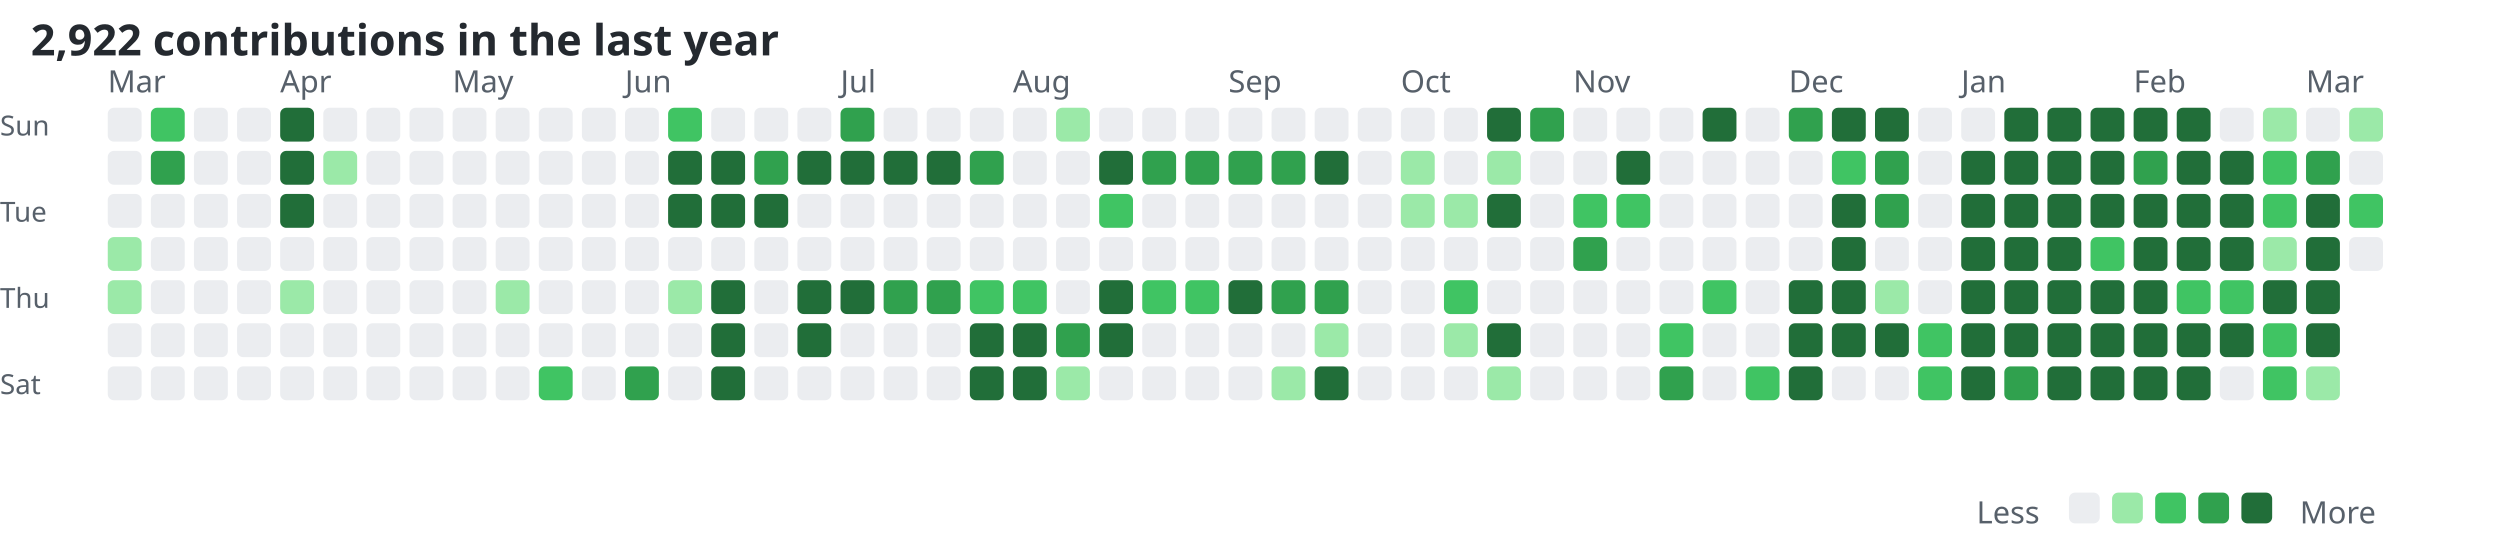
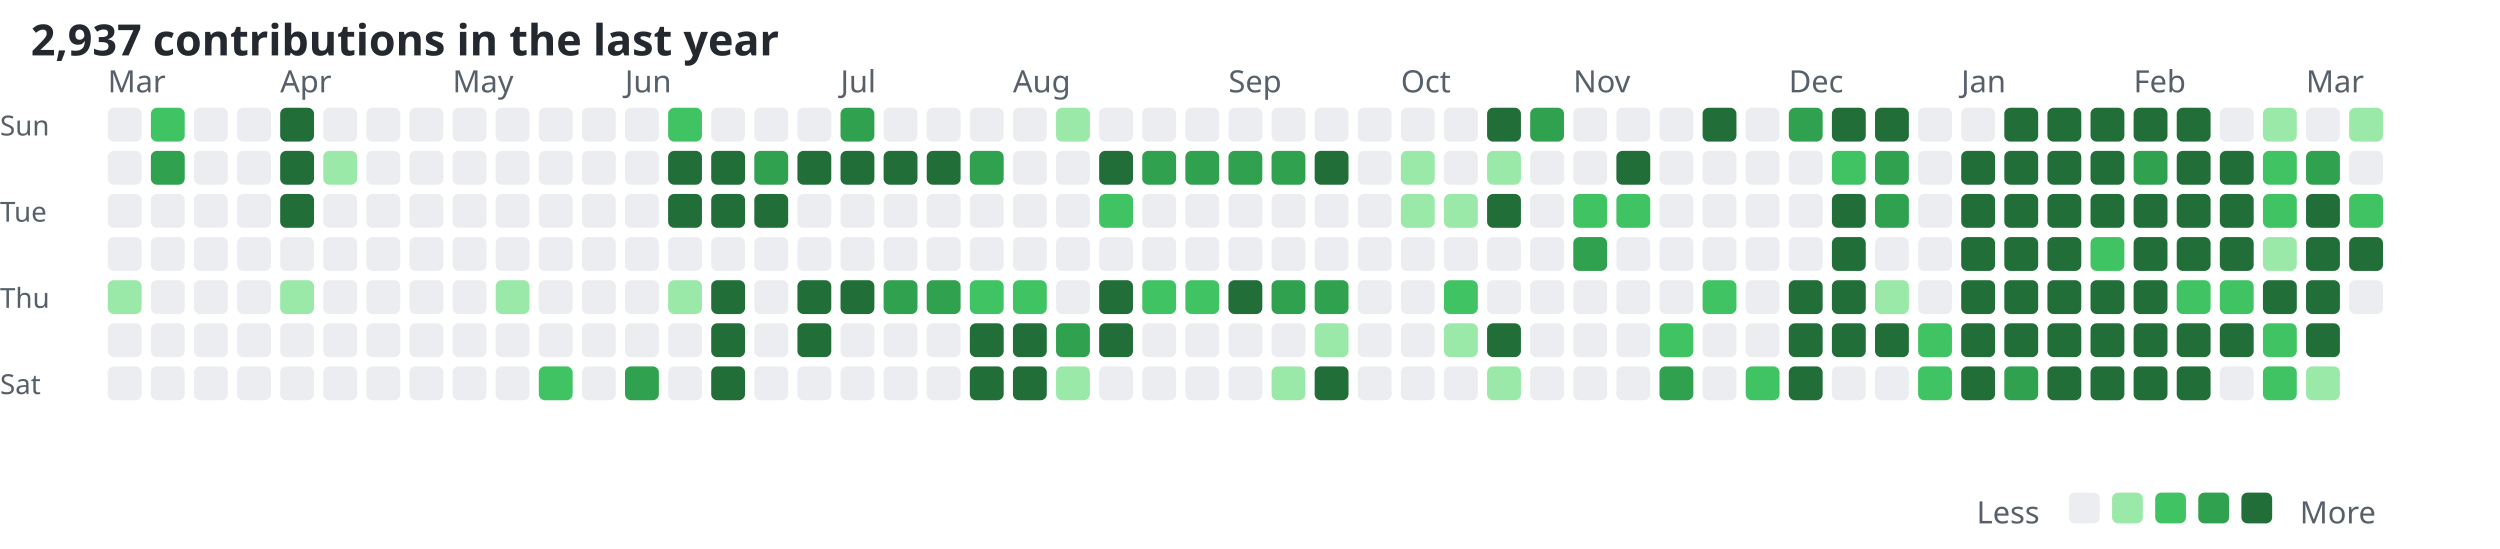
<svg xmlns="http://www.w3.org/2000/svg" width="812" height="178" viewBox="0 0 812 178">
  <style>
    .title { font: 600 14px 'Segoe UI', sans-serif; fill: #24292f; }
    .month { font: 400 10px 'Segoe UI', sans-serif; fill: #57606a; }
    .legend { font: 400 10px 'Segoe UI', sans-serif; fill: #57606a; }
    .day { font: 400 9px 'Segoe UI', sans-serif; fill: #57606a; }
  </style>
-   <text x="10" y="18" class="title">2,922 contributions in the last year</text>
+   <text x="10" y="18" class="title">2,937 contributions in the last year</text>
  <text x="35" y="30" class="month">Mar</text>
  <text x="91" y="30" class="month">Apr</text>
  <text x="147" y="30" class="month">May</text>
  <text x="203" y="30" class="month">Jun</text>
  <text x="273" y="30" class="month">Jul</text>
  <text x="329" y="30" class="month">Aug</text>
  <text x="399" y="30" class="month">Sep</text>
  <text x="455" y="30" class="month">Oct</text>
  <text x="511" y="30" class="month">Nov</text>
  <text x="581" y="30" class="month">Dec</text>
  <text x="637" y="30" class="month">Jan</text>
  <text x="693" y="30" class="month">Feb</text>
  <text x="749" y="30" class="month">Mar</text>
  <text x="0" y="44" class="day">Sun</text>
  <text x="0" y="72" class="day">Tue</text>
  <text x="0" y="100" class="day">Thu</text>
  <text x="0" y="128" class="day">Sat</text>
  <rect x="35" y="35" width="11" height="11" rx="2" ry="2" fill="#ebedf0" />
  <rect x="35" y="49" width="11" height="11" rx="2" ry="2" fill="#ebedf0" />
  <rect x="35" y="63" width="11" height="11" rx="2" ry="2" fill="#ebedf0" />
-   <rect x="35" y="77" width="11" height="11" rx="2" ry="2" fill="#9be9a8" />
+   <rect x="35" y="77" width="11" height="11" rx="2" ry="2" fill="#ebedf0" />
  <rect x="35" y="91" width="11" height="11" rx="2" ry="2" fill="#9be9a8" />
  <rect x="35" y="105" width="11" height="11" rx="2" ry="2" fill="#ebedf0" />
  <rect x="35" y="119" width="11" height="11" rx="2" ry="2" fill="#ebedf0" />
  <rect x="49" y="35" width="11" height="11" rx="2" ry="2" fill="#40c463" />
  <rect x="49" y="49" width="11" height="11" rx="2" ry="2" fill="#30a14e" />
  <rect x="49" y="63" width="11" height="11" rx="2" ry="2" fill="#ebedf0" />
  <rect x="49" y="77" width="11" height="11" rx="2" ry="2" fill="#ebedf0" />
  <rect x="49" y="91" width="11" height="11" rx="2" ry="2" fill="#ebedf0" />
  <rect x="49" y="105" width="11" height="11" rx="2" ry="2" fill="#ebedf0" />
  <rect x="49" y="119" width="11" height="11" rx="2" ry="2" fill="#ebedf0" />
  <rect x="63" y="35" width="11" height="11" rx="2" ry="2" fill="#ebedf0" />
  <rect x="63" y="49" width="11" height="11" rx="2" ry="2" fill="#ebedf0" />
  <rect x="63" y="63" width="11" height="11" rx="2" ry="2" fill="#ebedf0" />
  <rect x="63" y="77" width="11" height="11" rx="2" ry="2" fill="#ebedf0" />
  <rect x="63" y="91" width="11" height="11" rx="2" ry="2" fill="#ebedf0" />
  <rect x="63" y="105" width="11" height="11" rx="2" ry="2" fill="#ebedf0" />
  <rect x="63" y="119" width="11" height="11" rx="2" ry="2" fill="#ebedf0" />
  <rect x="77" y="35" width="11" height="11" rx="2" ry="2" fill="#ebedf0" />
  <rect x="77" y="49" width="11" height="11" rx="2" ry="2" fill="#ebedf0" />
  <rect x="77" y="63" width="11" height="11" rx="2" ry="2" fill="#ebedf0" />
  <rect x="77" y="77" width="11" height="11" rx="2" ry="2" fill="#ebedf0" />
  <rect x="77" y="91" width="11" height="11" rx="2" ry="2" fill="#ebedf0" />
  <rect x="77" y="105" width="11" height="11" rx="2" ry="2" fill="#ebedf0" />
  <rect x="77" y="119" width="11" height="11" rx="2" ry="2" fill="#ebedf0" />
  <rect x="91" y="35" width="11" height="11" rx="2" ry="2" fill="#216e39" />
  <rect x="91" y="49" width="11" height="11" rx="2" ry="2" fill="#216e39" />
  <rect x="91" y="63" width="11" height="11" rx="2" ry="2" fill="#216e39" />
  <rect x="91" y="77" width="11" height="11" rx="2" ry="2" fill="#ebedf0" />
  <rect x="91" y="91" width="11" height="11" rx="2" ry="2" fill="#9be9a8" />
  <rect x="91" y="105" width="11" height="11" rx="2" ry="2" fill="#ebedf0" />
  <rect x="91" y="119" width="11" height="11" rx="2" ry="2" fill="#ebedf0" />
  <rect x="105" y="35" width="11" height="11" rx="2" ry="2" fill="#ebedf0" />
  <rect x="105" y="49" width="11" height="11" rx="2" ry="2" fill="#9be9a8" />
  <rect x="105" y="63" width="11" height="11" rx="2" ry="2" fill="#ebedf0" />
  <rect x="105" y="77" width="11" height="11" rx="2" ry="2" fill="#ebedf0" />
  <rect x="105" y="91" width="11" height="11" rx="2" ry="2" fill="#ebedf0" />
  <rect x="105" y="105" width="11" height="11" rx="2" ry="2" fill="#ebedf0" />
  <rect x="105" y="119" width="11" height="11" rx="2" ry="2" fill="#ebedf0" />
  <rect x="119" y="35" width="11" height="11" rx="2" ry="2" fill="#ebedf0" />
  <rect x="119" y="49" width="11" height="11" rx="2" ry="2" fill="#ebedf0" />
  <rect x="119" y="63" width="11" height="11" rx="2" ry="2" fill="#ebedf0" />
  <rect x="119" y="77" width="11" height="11" rx="2" ry="2" fill="#ebedf0" />
  <rect x="119" y="91" width="11" height="11" rx="2" ry="2" fill="#ebedf0" />
  <rect x="119" y="105" width="11" height="11" rx="2" ry="2" fill="#ebedf0" />
  <rect x="119" y="119" width="11" height="11" rx="2" ry="2" fill="#ebedf0" />
  <rect x="133" y="35" width="11" height="11" rx="2" ry="2" fill="#ebedf0" />
  <rect x="133" y="49" width="11" height="11" rx="2" ry="2" fill="#ebedf0" />
  <rect x="133" y="63" width="11" height="11" rx="2" ry="2" fill="#ebedf0" />
  <rect x="133" y="77" width="11" height="11" rx="2" ry="2" fill="#ebedf0" />
  <rect x="133" y="91" width="11" height="11" rx="2" ry="2" fill="#ebedf0" />
  <rect x="133" y="105" width="11" height="11" rx="2" ry="2" fill="#ebedf0" />
  <rect x="133" y="119" width="11" height="11" rx="2" ry="2" fill="#ebedf0" />
  <rect x="147" y="35" width="11" height="11" rx="2" ry="2" fill="#ebedf0" />
  <rect x="147" y="49" width="11" height="11" rx="2" ry="2" fill="#ebedf0" />
  <rect x="147" y="63" width="11" height="11" rx="2" ry="2" fill="#ebedf0" />
  <rect x="147" y="77" width="11" height="11" rx="2" ry="2" fill="#ebedf0" />
  <rect x="147" y="91" width="11" height="11" rx="2" ry="2" fill="#ebedf0" />
  <rect x="147" y="105" width="11" height="11" rx="2" ry="2" fill="#ebedf0" />
  <rect x="147" y="119" width="11" height="11" rx="2" ry="2" fill="#ebedf0" />
  <rect x="161" y="35" width="11" height="11" rx="2" ry="2" fill="#ebedf0" />
  <rect x="161" y="49" width="11" height="11" rx="2" ry="2" fill="#ebedf0" />
  <rect x="161" y="63" width="11" height="11" rx="2" ry="2" fill="#ebedf0" />
  <rect x="161" y="77" width="11" height="11" rx="2" ry="2" fill="#ebedf0" />
  <rect x="161" y="91" width="11" height="11" rx="2" ry="2" fill="#9be9a8" />
  <rect x="161" y="105" width="11" height="11" rx="2" ry="2" fill="#ebedf0" />
  <rect x="161" y="119" width="11" height="11" rx="2" ry="2" fill="#ebedf0" />
  <rect x="175" y="35" width="11" height="11" rx="2" ry="2" fill="#ebedf0" />
  <rect x="175" y="49" width="11" height="11" rx="2" ry="2" fill="#ebedf0" />
  <rect x="175" y="63" width="11" height="11" rx="2" ry="2" fill="#ebedf0" />
  <rect x="175" y="77" width="11" height="11" rx="2" ry="2" fill="#ebedf0" />
  <rect x="175" y="91" width="11" height="11" rx="2" ry="2" fill="#ebedf0" />
  <rect x="175" y="105" width="11" height="11" rx="2" ry="2" fill="#ebedf0" />
  <rect x="175" y="119" width="11" height="11" rx="2" ry="2" fill="#40c463" />
  <rect x="189" y="35" width="11" height="11" rx="2" ry="2" fill="#ebedf0" />
  <rect x="189" y="49" width="11" height="11" rx="2" ry="2" fill="#ebedf0" />
  <rect x="189" y="63" width="11" height="11" rx="2" ry="2" fill="#ebedf0" />
  <rect x="189" y="77" width="11" height="11" rx="2" ry="2" fill="#ebedf0" />
  <rect x="189" y="91" width="11" height="11" rx="2" ry="2" fill="#ebedf0" />
  <rect x="189" y="105" width="11" height="11" rx="2" ry="2" fill="#ebedf0" />
  <rect x="189" y="119" width="11" height="11" rx="2" ry="2" fill="#ebedf0" />
  <rect x="203" y="35" width="11" height="11" rx="2" ry="2" fill="#ebedf0" />
  <rect x="203" y="49" width="11" height="11" rx="2" ry="2" fill="#ebedf0" />
  <rect x="203" y="63" width="11" height="11" rx="2" ry="2" fill="#ebedf0" />
  <rect x="203" y="77" width="11" height="11" rx="2" ry="2" fill="#ebedf0" />
  <rect x="203" y="91" width="11" height="11" rx="2" ry="2" fill="#ebedf0" />
  <rect x="203" y="105" width="11" height="11" rx="2" ry="2" fill="#ebedf0" />
  <rect x="203" y="119" width="11" height="11" rx="2" ry="2" fill="#30a14e" />
  <rect x="217" y="35" width="11" height="11" rx="2" ry="2" fill="#40c463" />
  <rect x="217" y="49" width="11" height="11" rx="2" ry="2" fill="#216e39" />
  <rect x="217" y="63" width="11" height="11" rx="2" ry="2" fill="#216e39" />
  <rect x="217" y="77" width="11" height="11" rx="2" ry="2" fill="#ebedf0" />
  <rect x="217" y="91" width="11" height="11" rx="2" ry="2" fill="#9be9a8" />
  <rect x="217" y="105" width="11" height="11" rx="2" ry="2" fill="#ebedf0" />
  <rect x="217" y="119" width="11" height="11" rx="2" ry="2" fill="#ebedf0" />
  <rect x="231" y="35" width="11" height="11" rx="2" ry="2" fill="#ebedf0" />
  <rect x="231" y="49" width="11" height="11" rx="2" ry="2" fill="#216e39" />
  <rect x="231" y="63" width="11" height="11" rx="2" ry="2" fill="#216e39" />
  <rect x="231" y="77" width="11" height="11" rx="2" ry="2" fill="#ebedf0" />
  <rect x="231" y="91" width="11" height="11" rx="2" ry="2" fill="#216e39" />
  <rect x="231" y="105" width="11" height="11" rx="2" ry="2" fill="#216e39" />
  <rect x="231" y="119" width="11" height="11" rx="2" ry="2" fill="#216e39" />
  <rect x="245" y="35" width="11" height="11" rx="2" ry="2" fill="#ebedf0" />
  <rect x="245" y="49" width="11" height="11" rx="2" ry="2" fill="#30a14e" />
  <rect x="245" y="63" width="11" height="11" rx="2" ry="2" fill="#216e39" />
  <rect x="245" y="77" width="11" height="11" rx="2" ry="2" fill="#ebedf0" />
  <rect x="245" y="91" width="11" height="11" rx="2" ry="2" fill="#ebedf0" />
  <rect x="245" y="105" width="11" height="11" rx="2" ry="2" fill="#ebedf0" />
  <rect x="245" y="119" width="11" height="11" rx="2" ry="2" fill="#ebedf0" />
  <rect x="259" y="35" width="11" height="11" rx="2" ry="2" fill="#ebedf0" />
  <rect x="259" y="49" width="11" height="11" rx="2" ry="2" fill="#216e39" />
  <rect x="259" y="63" width="11" height="11" rx="2" ry="2" fill="#ebedf0" />
  <rect x="259" y="77" width="11" height="11" rx="2" ry="2" fill="#ebedf0" />
  <rect x="259" y="91" width="11" height="11" rx="2" ry="2" fill="#216e39" />
  <rect x="259" y="105" width="11" height="11" rx="2" ry="2" fill="#216e39" />
  <rect x="259" y="119" width="11" height="11" rx="2" ry="2" fill="#ebedf0" />
  <rect x="273" y="35" width="11" height="11" rx="2" ry="2" fill="#30a14e" />
  <rect x="273" y="49" width="11" height="11" rx="2" ry="2" fill="#216e39" />
  <rect x="273" y="63" width="11" height="11" rx="2" ry="2" fill="#ebedf0" />
  <rect x="273" y="77" width="11" height="11" rx="2" ry="2" fill="#ebedf0" />
  <rect x="273" y="91" width="11" height="11" rx="2" ry="2" fill="#216e39" />
  <rect x="273" y="105" width="11" height="11" rx="2" ry="2" fill="#ebedf0" />
  <rect x="273" y="119" width="11" height="11" rx="2" ry="2" fill="#ebedf0" />
  <rect x="287" y="35" width="11" height="11" rx="2" ry="2" fill="#ebedf0" />
  <rect x="287" y="49" width="11" height="11" rx="2" ry="2" fill="#216e39" />
  <rect x="287" y="63" width="11" height="11" rx="2" ry="2" fill="#ebedf0" />
  <rect x="287" y="77" width="11" height="11" rx="2" ry="2" fill="#ebedf0" />
  <rect x="287" y="91" width="11" height="11" rx="2" ry="2" fill="#30a14e" />
  <rect x="287" y="105" width="11" height="11" rx="2" ry="2" fill="#ebedf0" />
  <rect x="287" y="119" width="11" height="11" rx="2" ry="2" fill="#ebedf0" />
  <rect x="301" y="35" width="11" height="11" rx="2" ry="2" fill="#ebedf0" />
  <rect x="301" y="49" width="11" height="11" rx="2" ry="2" fill="#216e39" />
  <rect x="301" y="63" width="11" height="11" rx="2" ry="2" fill="#ebedf0" />
  <rect x="301" y="77" width="11" height="11" rx="2" ry="2" fill="#ebedf0" />
  <rect x="301" y="91" width="11" height="11" rx="2" ry="2" fill="#30a14e" />
  <rect x="301" y="105" width="11" height="11" rx="2" ry="2" fill="#ebedf0" />
  <rect x="301" y="119" width="11" height="11" rx="2" ry="2" fill="#ebedf0" />
  <rect x="315" y="35" width="11" height="11" rx="2" ry="2" fill="#ebedf0" />
  <rect x="315" y="49" width="11" height="11" rx="2" ry="2" fill="#30a14e" />
  <rect x="315" y="63" width="11" height="11" rx="2" ry="2" fill="#ebedf0" />
  <rect x="315" y="77" width="11" height="11" rx="2" ry="2" fill="#ebedf0" />
  <rect x="315" y="91" width="11" height="11" rx="2" ry="2" fill="#40c463" />
  <rect x="315" y="105" width="11" height="11" rx="2" ry="2" fill="#216e39" />
  <rect x="315" y="119" width="11" height="11" rx="2" ry="2" fill="#216e39" />
  <rect x="329" y="35" width="11" height="11" rx="2" ry="2" fill="#ebedf0" />
  <rect x="329" y="49" width="11" height="11" rx="2" ry="2" fill="#ebedf0" />
  <rect x="329" y="63" width="11" height="11" rx="2" ry="2" fill="#ebedf0" />
  <rect x="329" y="77" width="11" height="11" rx="2" ry="2" fill="#ebedf0" />
  <rect x="329" y="91" width="11" height="11" rx="2" ry="2" fill="#40c463" />
  <rect x="329" y="105" width="11" height="11" rx="2" ry="2" fill="#216e39" />
  <rect x="329" y="119" width="11" height="11" rx="2" ry="2" fill="#216e39" />
  <rect x="343" y="35" width="11" height="11" rx="2" ry="2" fill="#9be9a8" />
  <rect x="343" y="49" width="11" height="11" rx="2" ry="2" fill="#ebedf0" />
  <rect x="343" y="63" width="11" height="11" rx="2" ry="2" fill="#ebedf0" />
  <rect x="343" y="77" width="11" height="11" rx="2" ry="2" fill="#ebedf0" />
  <rect x="343" y="91" width="11" height="11" rx="2" ry="2" fill="#ebedf0" />
  <rect x="343" y="105" width="11" height="11" rx="2" ry="2" fill="#30a14e" />
  <rect x="343" y="119" width="11" height="11" rx="2" ry="2" fill="#9be9a8" />
  <rect x="357" y="35" width="11" height="11" rx="2" ry="2" fill="#ebedf0" />
  <rect x="357" y="49" width="11" height="11" rx="2" ry="2" fill="#216e39" />
  <rect x="357" y="63" width="11" height="11" rx="2" ry="2" fill="#40c463" />
  <rect x="357" y="77" width="11" height="11" rx="2" ry="2" fill="#ebedf0" />
  <rect x="357" y="91" width="11" height="11" rx="2" ry="2" fill="#216e39" />
  <rect x="357" y="105" width="11" height="11" rx="2" ry="2" fill="#216e39" />
  <rect x="357" y="119" width="11" height="11" rx="2" ry="2" fill="#ebedf0" />
  <rect x="371" y="35" width="11" height="11" rx="2" ry="2" fill="#ebedf0" />
  <rect x="371" y="49" width="11" height="11" rx="2" ry="2" fill="#30a14e" />
  <rect x="371" y="63" width="11" height="11" rx="2" ry="2" fill="#ebedf0" />
  <rect x="371" y="77" width="11" height="11" rx="2" ry="2" fill="#ebedf0" />
  <rect x="371" y="91" width="11" height="11" rx="2" ry="2" fill="#40c463" />
  <rect x="371" y="105" width="11" height="11" rx="2" ry="2" fill="#ebedf0" />
  <rect x="371" y="119" width="11" height="11" rx="2" ry="2" fill="#ebedf0" />
  <rect x="385" y="35" width="11" height="11" rx="2" ry="2" fill="#ebedf0" />
  <rect x="385" y="49" width="11" height="11" rx="2" ry="2" fill="#30a14e" />
  <rect x="385" y="63" width="11" height="11" rx="2" ry="2" fill="#ebedf0" />
  <rect x="385" y="77" width="11" height="11" rx="2" ry="2" fill="#ebedf0" />
  <rect x="385" y="91" width="11" height="11" rx="2" ry="2" fill="#40c463" />
  <rect x="385" y="105" width="11" height="11" rx="2" ry="2" fill="#ebedf0" />
  <rect x="385" y="119" width="11" height="11" rx="2" ry="2" fill="#ebedf0" />
  <rect x="399" y="35" width="11" height="11" rx="2" ry="2" fill="#ebedf0" />
  <rect x="399" y="49" width="11" height="11" rx="2" ry="2" fill="#30a14e" />
  <rect x="399" y="63" width="11" height="11" rx="2" ry="2" fill="#ebedf0" />
  <rect x="399" y="77" width="11" height="11" rx="2" ry="2" fill="#ebedf0" />
  <rect x="399" y="91" width="11" height="11" rx="2" ry="2" fill="#216e39" />
  <rect x="399" y="105" width="11" height="11" rx="2" ry="2" fill="#ebedf0" />
  <rect x="399" y="119" width="11" height="11" rx="2" ry="2" fill="#ebedf0" />
  <rect x="413" y="35" width="11" height="11" rx="2" ry="2" fill="#ebedf0" />
  <rect x="413" y="49" width="11" height="11" rx="2" ry="2" fill="#30a14e" />
  <rect x="413" y="63" width="11" height="11" rx="2" ry="2" fill="#ebedf0" />
  <rect x="413" y="77" width="11" height="11" rx="2" ry="2" fill="#ebedf0" />
  <rect x="413" y="91" width="11" height="11" rx="2" ry="2" fill="#30a14e" />
  <rect x="413" y="105" width="11" height="11" rx="2" ry="2" fill="#ebedf0" />
  <rect x="413" y="119" width="11" height="11" rx="2" ry="2" fill="#9be9a8" />
  <rect x="427" y="35" width="11" height="11" rx="2" ry="2" fill="#ebedf0" />
  <rect x="427" y="49" width="11" height="11" rx="2" ry="2" fill="#216e39" />
  <rect x="427" y="63" width="11" height="11" rx="2" ry="2" fill="#ebedf0" />
  <rect x="427" y="77" width="11" height="11" rx="2" ry="2" fill="#ebedf0" />
  <rect x="427" y="91" width="11" height="11" rx="2" ry="2" fill="#30a14e" />
  <rect x="427" y="105" width="11" height="11" rx="2" ry="2" fill="#9be9a8" />
  <rect x="427" y="119" width="11" height="11" rx="2" ry="2" fill="#216e39" />
  <rect x="441" y="35" width="11" height="11" rx="2" ry="2" fill="#ebedf0" />
  <rect x="441" y="49" width="11" height="11" rx="2" ry="2" fill="#ebedf0" />
  <rect x="441" y="63" width="11" height="11" rx="2" ry="2" fill="#ebedf0" />
  <rect x="441" y="77" width="11" height="11" rx="2" ry="2" fill="#ebedf0" />
  <rect x="441" y="91" width="11" height="11" rx="2" ry="2" fill="#ebedf0" />
  <rect x="441" y="105" width="11" height="11" rx="2" ry="2" fill="#ebedf0" />
  <rect x="441" y="119" width="11" height="11" rx="2" ry="2" fill="#ebedf0" />
  <rect x="455" y="35" width="11" height="11" rx="2" ry="2" fill="#ebedf0" />
  <rect x="455" y="49" width="11" height="11" rx="2" ry="2" fill="#9be9a8" />
  <rect x="455" y="63" width="11" height="11" rx="2" ry="2" fill="#9be9a8" />
  <rect x="455" y="77" width="11" height="11" rx="2" ry="2" fill="#ebedf0" />
  <rect x="455" y="91" width="11" height="11" rx="2" ry="2" fill="#ebedf0" />
  <rect x="455" y="105" width="11" height="11" rx="2" ry="2" fill="#ebedf0" />
  <rect x="455" y="119" width="11" height="11" rx="2" ry="2" fill="#ebedf0" />
  <rect x="469" y="35" width="11" height="11" rx="2" ry="2" fill="#ebedf0" />
  <rect x="469" y="49" width="11" height="11" rx="2" ry="2" fill="#ebedf0" />
  <rect x="469" y="63" width="11" height="11" rx="2" ry="2" fill="#9be9a8" />
  <rect x="469" y="77" width="11" height="11" rx="2" ry="2" fill="#ebedf0" />
  <rect x="469" y="91" width="11" height="11" rx="2" ry="2" fill="#40c463" />
  <rect x="469" y="105" width="11" height="11" rx="2" ry="2" fill="#9be9a8" />
  <rect x="469" y="119" width="11" height="11" rx="2" ry="2" fill="#ebedf0" />
  <rect x="483" y="35" width="11" height="11" rx="2" ry="2" fill="#216e39" />
  <rect x="483" y="49" width="11" height="11" rx="2" ry="2" fill="#9be9a8" />
  <rect x="483" y="63" width="11" height="11" rx="2" ry="2" fill="#216e39" />
  <rect x="483" y="77" width="11" height="11" rx="2" ry="2" fill="#ebedf0" />
  <rect x="483" y="91" width="11" height="11" rx="2" ry="2" fill="#ebedf0" />
  <rect x="483" y="105" width="11" height="11" rx="2" ry="2" fill="#216e39" />
  <rect x="483" y="119" width="11" height="11" rx="2" ry="2" fill="#9be9a8" />
  <rect x="497" y="35" width="11" height="11" rx="2" ry="2" fill="#30a14e" />
  <rect x="497" y="49" width="11" height="11" rx="2" ry="2" fill="#ebedf0" />
  <rect x="497" y="63" width="11" height="11" rx="2" ry="2" fill="#ebedf0" />
  <rect x="497" y="77" width="11" height="11" rx="2" ry="2" fill="#ebedf0" />
  <rect x="497" y="91" width="11" height="11" rx="2" ry="2" fill="#ebedf0" />
  <rect x="497" y="105" width="11" height="11" rx="2" ry="2" fill="#ebedf0" />
  <rect x="497" y="119" width="11" height="11" rx="2" ry="2" fill="#ebedf0" />
  <rect x="511" y="35" width="11" height="11" rx="2" ry="2" fill="#ebedf0" />
  <rect x="511" y="49" width="11" height="11" rx="2" ry="2" fill="#ebedf0" />
  <rect x="511" y="63" width="11" height="11" rx="2" ry="2" fill="#40c463" />
  <rect x="511" y="77" width="11" height="11" rx="2" ry="2" fill="#30a14e" />
  <rect x="511" y="91" width="11" height="11" rx="2" ry="2" fill="#ebedf0" />
  <rect x="511" y="105" width="11" height="11" rx="2" ry="2" fill="#ebedf0" />
  <rect x="511" y="119" width="11" height="11" rx="2" ry="2" fill="#ebedf0" />
  <rect x="525" y="35" width="11" height="11" rx="2" ry="2" fill="#ebedf0" />
  <rect x="525" y="49" width="11" height="11" rx="2" ry="2" fill="#216e39" />
  <rect x="525" y="63" width="11" height="11" rx="2" ry="2" fill="#40c463" />
  <rect x="525" y="77" width="11" height="11" rx="2" ry="2" fill="#ebedf0" />
  <rect x="525" y="91" width="11" height="11" rx="2" ry="2" fill="#ebedf0" />
  <rect x="525" y="105" width="11" height="11" rx="2" ry="2" fill="#ebedf0" />
  <rect x="525" y="119" width="11" height="11" rx="2" ry="2" fill="#ebedf0" />
  <rect x="539" y="35" width="11" height="11" rx="2" ry="2" fill="#ebedf0" />
  <rect x="539" y="49" width="11" height="11" rx="2" ry="2" fill="#ebedf0" />
  <rect x="539" y="63" width="11" height="11" rx="2" ry="2" fill="#ebedf0" />
  <rect x="539" y="77" width="11" height="11" rx="2" ry="2" fill="#ebedf0" />
  <rect x="539" y="91" width="11" height="11" rx="2" ry="2" fill="#ebedf0" />
  <rect x="539" y="105" width="11" height="11" rx="2" ry="2" fill="#40c463" />
  <rect x="539" y="119" width="11" height="11" rx="2" ry="2" fill="#30a14e" />
  <rect x="553" y="35" width="11" height="11" rx="2" ry="2" fill="#216e39" />
  <rect x="553" y="49" width="11" height="11" rx="2" ry="2" fill="#ebedf0" />
  <rect x="553" y="63" width="11" height="11" rx="2" ry="2" fill="#ebedf0" />
  <rect x="553" y="77" width="11" height="11" rx="2" ry="2" fill="#ebedf0" />
  <rect x="553" y="91" width="11" height="11" rx="2" ry="2" fill="#40c463" />
  <rect x="553" y="105" width="11" height="11" rx="2" ry="2" fill="#ebedf0" />
  <rect x="553" y="119" width="11" height="11" rx="2" ry="2" fill="#ebedf0" />
  <rect x="567" y="35" width="11" height="11" rx="2" ry="2" fill="#ebedf0" />
  <rect x="567" y="49" width="11" height="11" rx="2" ry="2" fill="#ebedf0" />
  <rect x="567" y="63" width="11" height="11" rx="2" ry="2" fill="#ebedf0" />
  <rect x="567" y="77" width="11" height="11" rx="2" ry="2" fill="#ebedf0" />
  <rect x="567" y="91" width="11" height="11" rx="2" ry="2" fill="#ebedf0" />
  <rect x="567" y="105" width="11" height="11" rx="2" ry="2" fill="#ebedf0" />
  <rect x="567" y="119" width="11" height="11" rx="2" ry="2" fill="#40c463" />
  <rect x="581" y="35" width="11" height="11" rx="2" ry="2" fill="#30a14e" />
  <rect x="581" y="49" width="11" height="11" rx="2" ry="2" fill="#ebedf0" />
  <rect x="581" y="63" width="11" height="11" rx="2" ry="2" fill="#ebedf0" />
  <rect x="581" y="77" width="11" height="11" rx="2" ry="2" fill="#ebedf0" />
  <rect x="581" y="91" width="11" height="11" rx="2" ry="2" fill="#216e39" />
  <rect x="581" y="105" width="11" height="11" rx="2" ry="2" fill="#216e39" />
  <rect x="581" y="119" width="11" height="11" rx="2" ry="2" fill="#216e39" />
  <rect x="595" y="35" width="11" height="11" rx="2" ry="2" fill="#216e39" />
  <rect x="595" y="49" width="11" height="11" rx="2" ry="2" fill="#40c463" />
  <rect x="595" y="63" width="11" height="11" rx="2" ry="2" fill="#216e39" />
  <rect x="595" y="77" width="11" height="11" rx="2" ry="2" fill="#216e39" />
  <rect x="595" y="91" width="11" height="11" rx="2" ry="2" fill="#216e39" />
  <rect x="595" y="105" width="11" height="11" rx="2" ry="2" fill="#216e39" />
  <rect x="595" y="119" width="11" height="11" rx="2" ry="2" fill="#ebedf0" />
  <rect x="609" y="35" width="11" height="11" rx="2" ry="2" fill="#216e39" />
  <rect x="609" y="49" width="11" height="11" rx="2" ry="2" fill="#30a14e" />
  <rect x="609" y="63" width="11" height="11" rx="2" ry="2" fill="#30a14e" />
  <rect x="609" y="77" width="11" height="11" rx="2" ry="2" fill="#ebedf0" />
  <rect x="609" y="91" width="11" height="11" rx="2" ry="2" fill="#9be9a8" />
  <rect x="609" y="105" width="11" height="11" rx="2" ry="2" fill="#216e39" />
  <rect x="609" y="119" width="11" height="11" rx="2" ry="2" fill="#ebedf0" />
  <rect x="623" y="35" width="11" height="11" rx="2" ry="2" fill="#ebedf0" />
  <rect x="623" y="49" width="11" height="11" rx="2" ry="2" fill="#ebedf0" />
  <rect x="623" y="63" width="11" height="11" rx="2" ry="2" fill="#ebedf0" />
  <rect x="623" y="77" width="11" height="11" rx="2" ry="2" fill="#ebedf0" />
  <rect x="623" y="91" width="11" height="11" rx="2" ry="2" fill="#ebedf0" />
  <rect x="623" y="105" width="11" height="11" rx="2" ry="2" fill="#40c463" />
  <rect x="623" y="119" width="11" height="11" rx="2" ry="2" fill="#40c463" />
  <rect x="637" y="35" width="11" height="11" rx="2" ry="2" fill="#ebedf0" />
  <rect x="637" y="49" width="11" height="11" rx="2" ry="2" fill="#216e39" />
  <rect x="637" y="63" width="11" height="11" rx="2" ry="2" fill="#216e39" />
  <rect x="637" y="77" width="11" height="11" rx="2" ry="2" fill="#216e39" />
  <rect x="637" y="91" width="11" height="11" rx="2" ry="2" fill="#216e39" />
  <rect x="637" y="105" width="11" height="11" rx="2" ry="2" fill="#216e39" />
  <rect x="637" y="119" width="11" height="11" rx="2" ry="2" fill="#216e39" />
  <rect x="651" y="35" width="11" height="11" rx="2" ry="2" fill="#216e39" />
  <rect x="651" y="49" width="11" height="11" rx="2" ry="2" fill="#216e39" />
  <rect x="651" y="63" width="11" height="11" rx="2" ry="2" fill="#216e39" />
  <rect x="651" y="77" width="11" height="11" rx="2" ry="2" fill="#216e39" />
  <rect x="651" y="91" width="11" height="11" rx="2" ry="2" fill="#216e39" />
  <rect x="651" y="105" width="11" height="11" rx="2" ry="2" fill="#216e39" />
  <rect x="651" y="119" width="11" height="11" rx="2" ry="2" fill="#30a14e" />
  <rect x="665" y="35" width="11" height="11" rx="2" ry="2" fill="#216e39" />
  <rect x="665" y="49" width="11" height="11" rx="2" ry="2" fill="#216e39" />
  <rect x="665" y="63" width="11" height="11" rx="2" ry="2" fill="#216e39" />
  <rect x="665" y="77" width="11" height="11" rx="2" ry="2" fill="#216e39" />
  <rect x="665" y="91" width="11" height="11" rx="2" ry="2" fill="#216e39" />
  <rect x="665" y="105" width="11" height="11" rx="2" ry="2" fill="#216e39" />
  <rect x="665" y="119" width="11" height="11" rx="2" ry="2" fill="#216e39" />
  <rect x="679" y="35" width="11" height="11" rx="2" ry="2" fill="#216e39" />
  <rect x="679" y="49" width="11" height="11" rx="2" ry="2" fill="#216e39" />
  <rect x="679" y="63" width="11" height="11" rx="2" ry="2" fill="#216e39" />
  <rect x="679" y="77" width="11" height="11" rx="2" ry="2" fill="#40c463" />
  <rect x="679" y="91" width="11" height="11" rx="2" ry="2" fill="#216e39" />
  <rect x="679" y="105" width="11" height="11" rx="2" ry="2" fill="#216e39" />
  <rect x="679" y="119" width="11" height="11" rx="2" ry="2" fill="#216e39" />
  <rect x="693" y="35" width="11" height="11" rx="2" ry="2" fill="#216e39" />
  <rect x="693" y="49" width="11" height="11" rx="2" ry="2" fill="#30a14e" />
  <rect x="693" y="63" width="11" height="11" rx="2" ry="2" fill="#216e39" />
  <rect x="693" y="77" width="11" height="11" rx="2" ry="2" fill="#216e39" />
  <rect x="693" y="91" width="11" height="11" rx="2" ry="2" fill="#216e39" />
  <rect x="693" y="105" width="11" height="11" rx="2" ry="2" fill="#216e39" />
  <rect x="693" y="119" width="11" height="11" rx="2" ry="2" fill="#216e39" />
  <rect x="707" y="35" width="11" height="11" rx="2" ry="2" fill="#216e39" />
  <rect x="707" y="49" width="11" height="11" rx="2" ry="2" fill="#216e39" />
  <rect x="707" y="63" width="11" height="11" rx="2" ry="2" fill="#216e39" />
  <rect x="707" y="77" width="11" height="11" rx="2" ry="2" fill="#216e39" />
  <rect x="707" y="91" width="11" height="11" rx="2" ry="2" fill="#40c463" />
  <rect x="707" y="105" width="11" height="11" rx="2" ry="2" fill="#216e39" />
  <rect x="707" y="119" width="11" height="11" rx="2" ry="2" fill="#216e39" />
  <rect x="721" y="35" width="11" height="11" rx="2" ry="2" fill="#ebedf0" />
  <rect x="721" y="49" width="11" height="11" rx="2" ry="2" fill="#216e39" />
  <rect x="721" y="63" width="11" height="11" rx="2" ry="2" fill="#216e39" />
  <rect x="721" y="77" width="11" height="11" rx="2" ry="2" fill="#216e39" />
  <rect x="721" y="91" width="11" height="11" rx="2" ry="2" fill="#40c463" />
  <rect x="721" y="105" width="11" height="11" rx="2" ry="2" fill="#216e39" />
  <rect x="721" y="119" width="11" height="11" rx="2" ry="2" fill="#ebedf0" />
  <rect x="735" y="35" width="11" height="11" rx="2" ry="2" fill="#9be9a8" />
  <rect x="735" y="49" width="11" height="11" rx="2" ry="2" fill="#40c463" />
  <rect x="735" y="63" width="11" height="11" rx="2" ry="2" fill="#40c463" />
  <rect x="735" y="77" width="11" height="11" rx="2" ry="2" fill="#9be9a8" />
  <rect x="735" y="91" width="11" height="11" rx="2" ry="2" fill="#216e39" />
  <rect x="735" y="105" width="11" height="11" rx="2" ry="2" fill="#40c463" />
  <rect x="735" y="119" width="11" height="11" rx="2" ry="2" fill="#40c463" />
  <rect x="749" y="35" width="11" height="11" rx="2" ry="2" fill="#ebedf0" />
  <rect x="749" y="49" width="11" height="11" rx="2" ry="2" fill="#30a14e" />
  <rect x="749" y="63" width="11" height="11" rx="2" ry="2" fill="#216e39" />
  <rect x="749" y="77" width="11" height="11" rx="2" ry="2" fill="#216e39" />
  <rect x="749" y="91" width="11" height="11" rx="2" ry="2" fill="#216e39" />
  <rect x="749" y="105" width="11" height="11" rx="2" ry="2" fill="#216e39" />
  <rect x="749" y="119" width="11" height="11" rx="2" ry="2" fill="#9be9a8" />
  <rect x="763" y="35" width="11" height="11" rx="2" ry="2" fill="#9be9a8" />
  <rect x="763" y="49" width="11" height="11" rx="2" ry="2" fill="#ebedf0" />
  <rect x="763" y="63" width="11" height="11" rx="2" ry="2" fill="#40c463" />
-   <rect x="763" y="77" width="11" height="11" rx="2" ry="2" fill="#ebedf0" />
+   <rect x="763" y="77" width="11" height="11" rx="2" ry="2" fill="#216e39" />
+   <rect x="763" y="91" width="11" height="11" rx="2" ry="2" fill="#ebedf0" />
  <text x="642" y="170" class="legend">Less</text>
  <rect x="672" y="160" width="10" height="10" rx="2" fill="#ebedf0" />
  <rect x="686" y="160" width="10" height="10" rx="2" fill="#9be9a8" />
  <rect x="700" y="160" width="10" height="10" rx="2" fill="#40c463" />
  <rect x="714" y="160" width="10" height="10" rx="2" fill="#30a14e" />
  <rect x="728" y="160" width="10" height="10" rx="2" fill="#216e39" />
  <text x="747" y="170" class="legend">More</text>
</svg>
